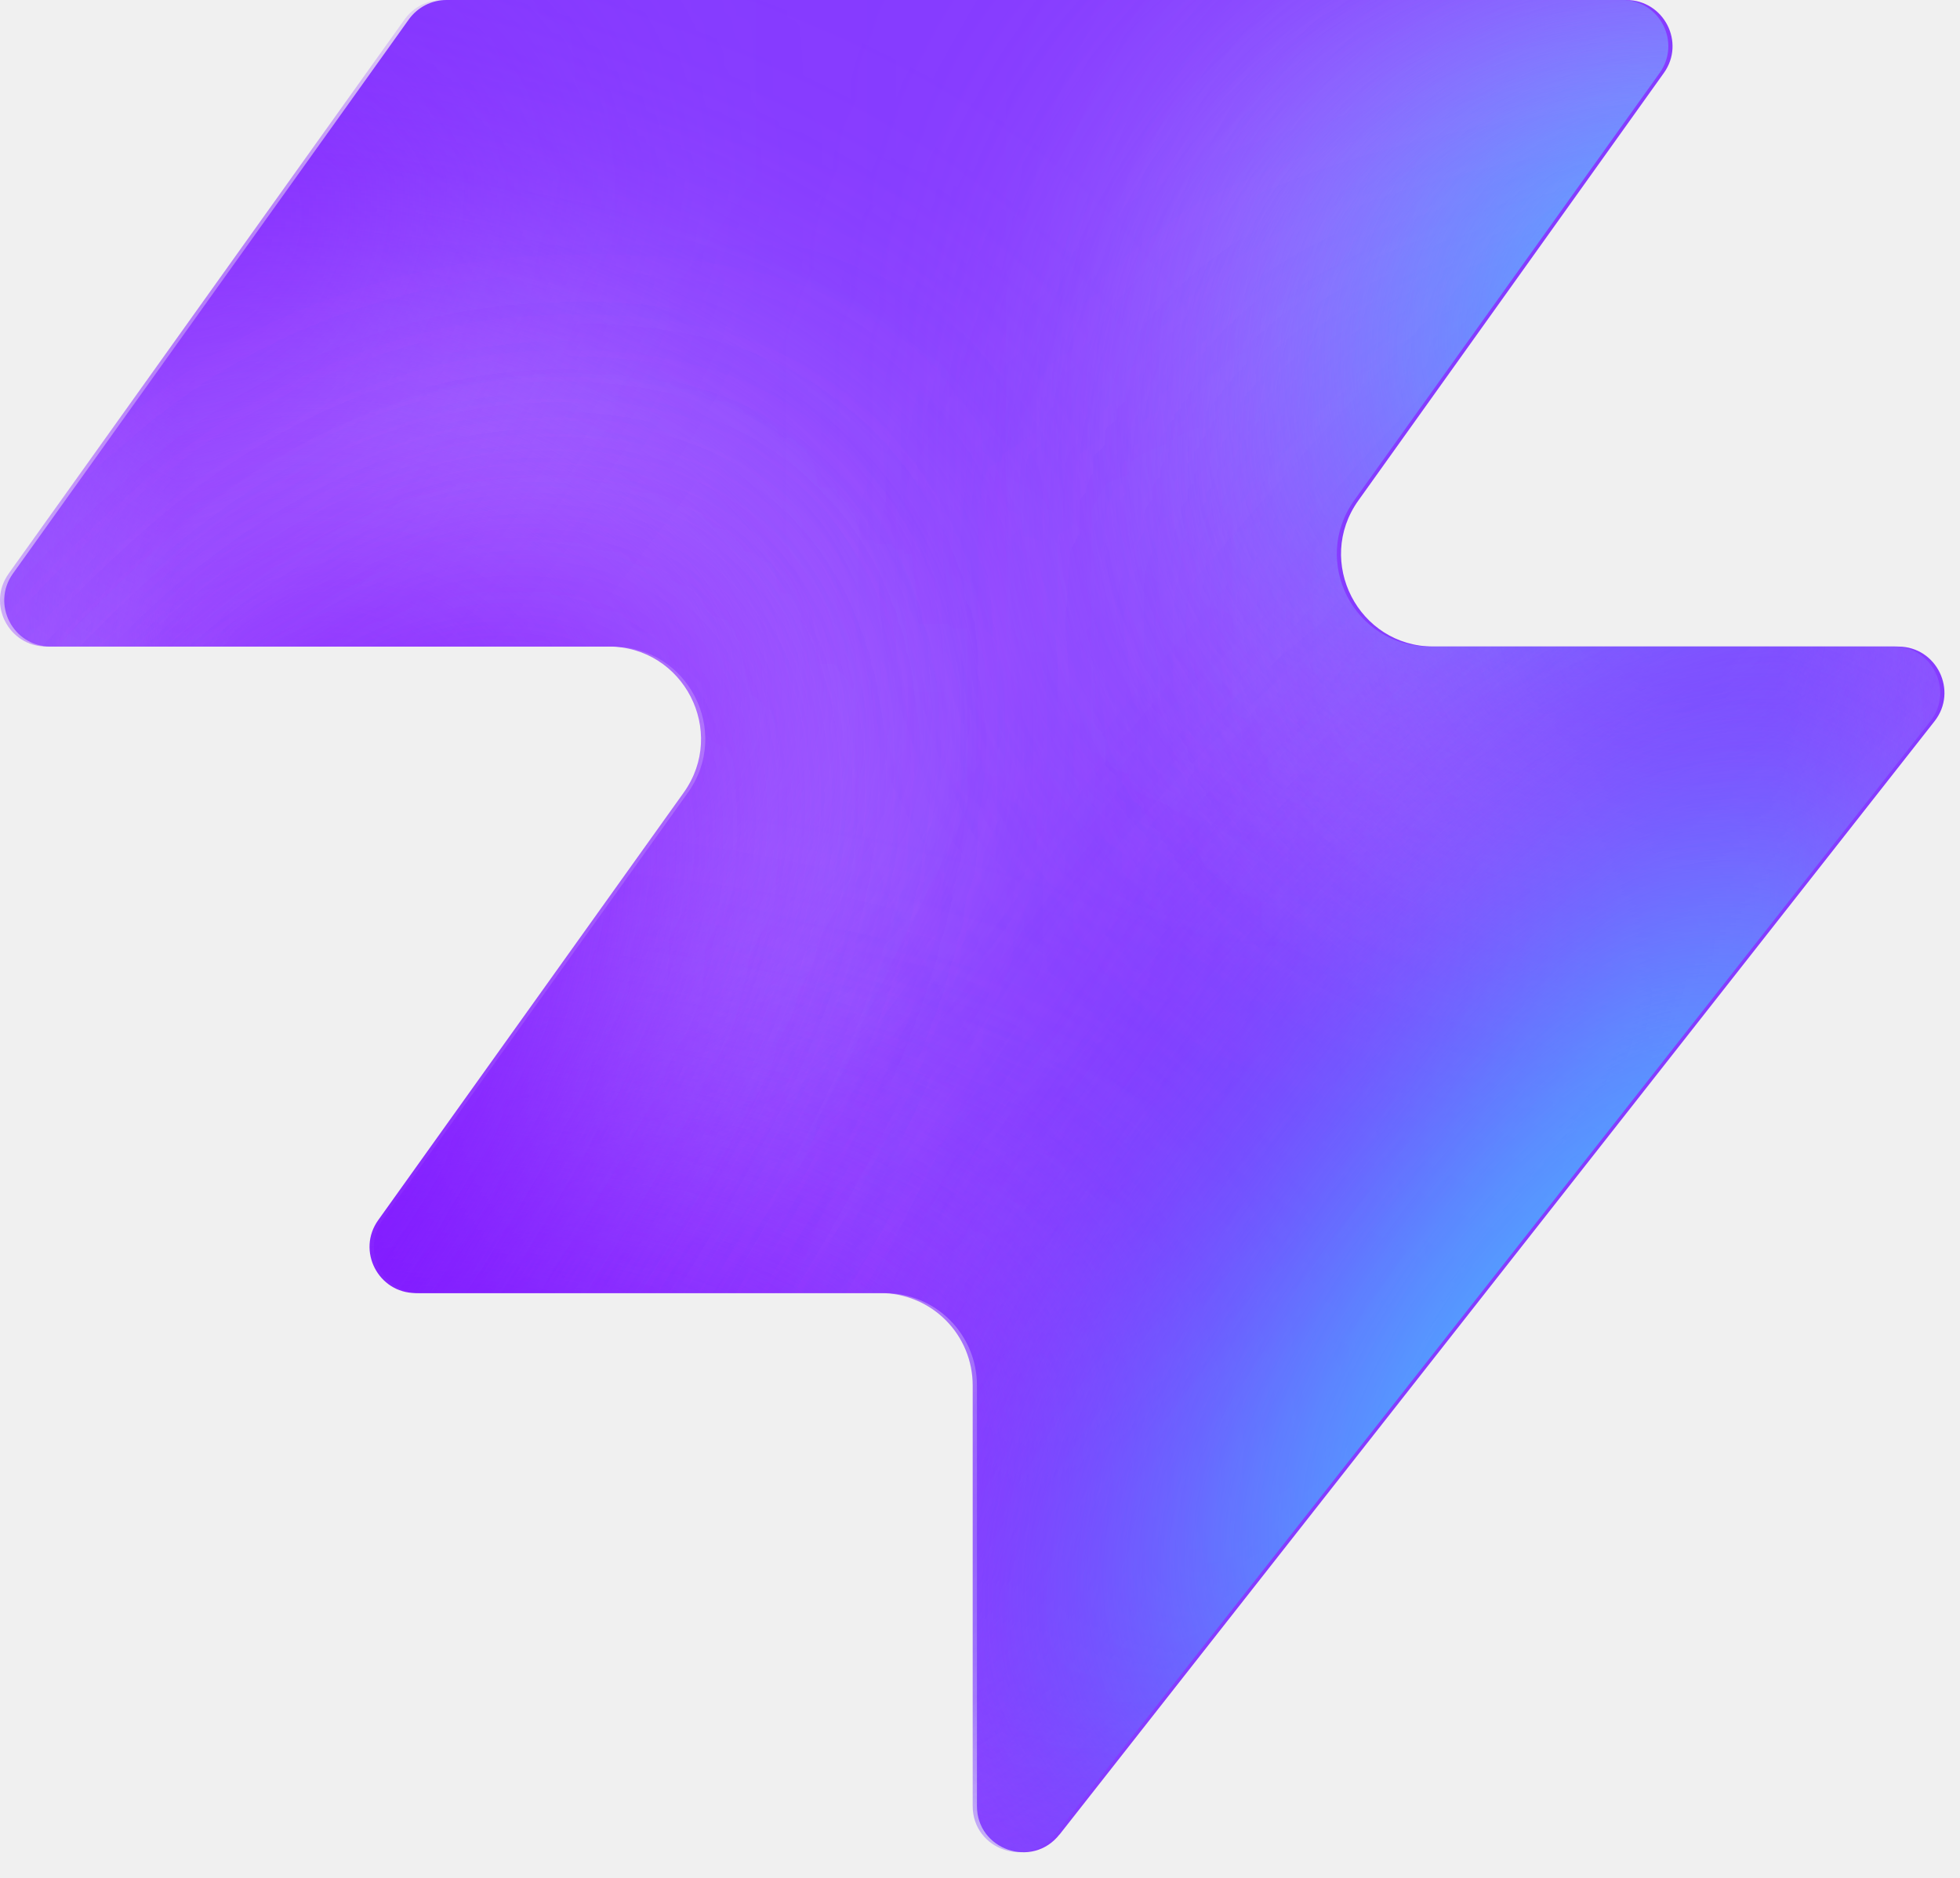
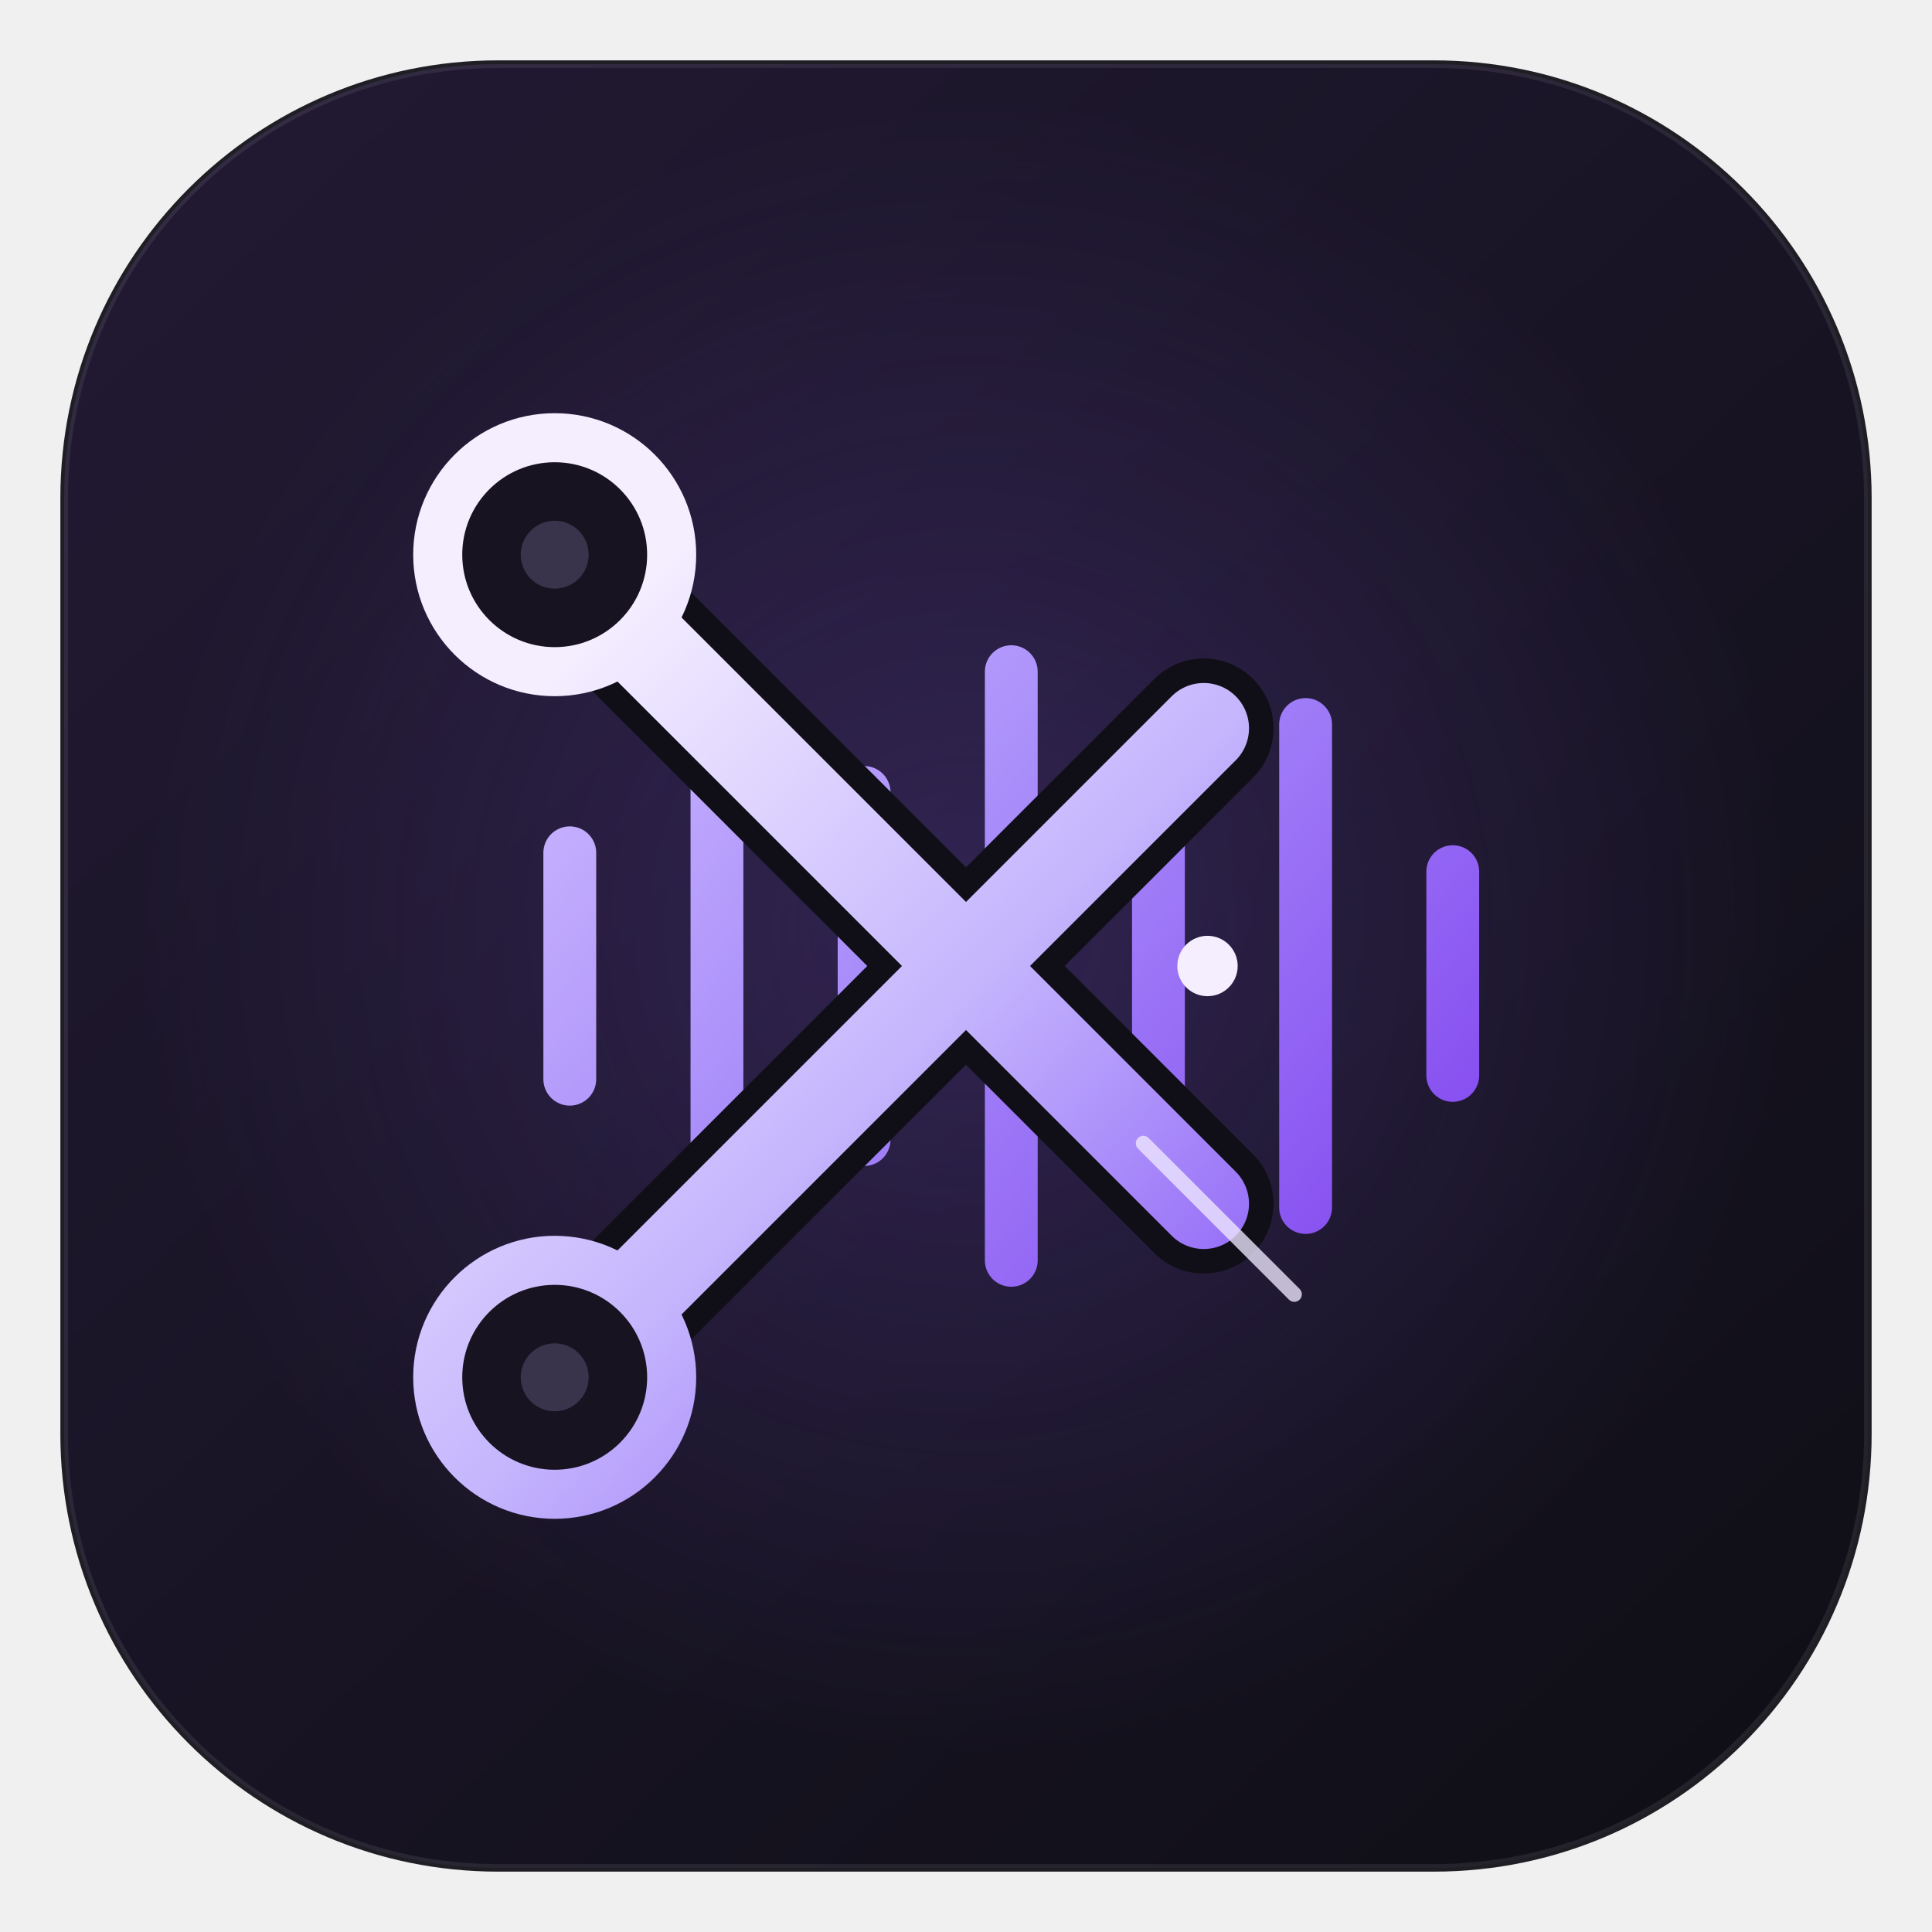
- <svg xmlns="http://www.w3.org/2000/svg" width="48" height="46" fill="none" viewBox="0 0 48 46">
-   <path fill="#863bff" d="M25.946 44.938c-.664.845-2.021.375-2.021-.698V33.937a2.26 2.26 0 0 0-2.262-2.262H10.287c-.92 0-1.456-1.04-.92-1.788l7.48-10.471c1.07-1.497 0-3.578-1.842-3.578H1.237c-.92 0-1.456-1.04-.92-1.788L10.013.474c.214-.297.556-.474.92-.474h28.894c.92 0 1.456 1.04.92 1.788l-7.48 10.471c-1.07 1.498 0 3.579 1.842 3.579h11.377c.943 0 1.473 1.088.89 1.83L25.947 44.94z" style="fill:#863bff;fill:color(display-p3 .525 .23 1);fill-opacity:1" />
-   <mask id="a" width="48" height="46" x="0" y="0" maskUnits="userSpaceOnUse" style="mask-type:alpha">
-     <path fill="#000" d="M25.842 44.938c-.664.844-2.021.375-2.021-.698V33.937a2.26 2.26 0 0 0-2.262-2.262H10.183c-.92 0-1.456-1.04-.92-1.788l7.48-10.471c1.07-1.498 0-3.579-1.842-3.579H1.133c-.92 0-1.456-1.04-.92-1.787L9.91.473c.214-.297.556-.474.92-.474h28.894c.92 0 1.456 1.04.92 1.788l-7.48 10.471c-1.07 1.498 0 3.578 1.842 3.578h11.377c.943 0 1.473 1.088.89 1.832L25.843 44.94z" style="fill:#000;fill-opacity:1" />
-   </mask>
-   <g mask="url(#a)">
-     <g filter="url(#b)">
-       <ellipse cx="5.508" cy="14.704" fill="#ede6ff" rx="5.508" ry="14.704" style="fill:#ede6ff;fill:color(display-p3 .927 .903 1);fill-opacity:1" transform="matrix(.00324 1 1 -.00324 -4.47 31.516)" />
-     </g>
-     <g filter="url(#c)">
-       <ellipse cx="10.399" cy="29.851" fill="#ede6ff" rx="10.399" ry="29.851" style="fill:#ede6ff;fill:color(display-p3 .927 .903 1);fill-opacity:1" transform="matrix(.00324 1 1 -.00324 -39.328 7.883)" />
-     </g>
-     <g filter="url(#d)">
-       <ellipse cx="5.508" cy="30.487" fill="#7e14ff" rx="5.508" ry="30.487" style="fill:#7e14ff;fill:color(display-p3 .492 .077 1);fill-opacity:1" transform="rotate(89.814 -25.913 -14.639)scale(1 -1)" />
-     </g>
-     <g filter="url(#e)">
-       <ellipse cx="5.508" cy="30.599" fill="#7e14ff" rx="5.508" ry="30.599" style="fill:#7e14ff;fill:color(display-p3 .492 .077 1);fill-opacity:1" transform="rotate(89.814 -32.644 -3.334)scale(1 -1)" />
-     </g>
-     <g filter="url(#f)">
-       <ellipse cx="5.508" cy="30.599" fill="#7e14ff" rx="5.508" ry="30.599" style="fill:#7e14ff;fill:color(display-p3 .492 .077 1);fill-opacity:1" transform="matrix(.00324 1 1 -.00324 -34.34 30.47)" />
-     </g>
-     <g filter="url(#g)">
-       <ellipse cx="14.072" cy="22.078" fill="#ede6ff" rx="14.072" ry="22.078" style="fill:#ede6ff;fill:color(display-p3 .927 .903 1);fill-opacity:1" transform="rotate(93.35 24.506 48.493)scale(-1 1)" />
-     </g>
-     <g filter="url(#h)">
-       <ellipse cx="3.47" cy="21.501" fill="#7e14ff" rx="3.47" ry="21.501" style="fill:#7e14ff;fill:color(display-p3 .492 .077 1);fill-opacity:1" transform="rotate(89.009 28.708 47.59)scale(-1 1)" />
-     </g>
-     <g filter="url(#i)">
-       <ellipse cx="3.47" cy="21.501" fill="#7e14ff" rx="3.47" ry="21.501" style="fill:#7e14ff;fill:color(display-p3 .492 .077 1);fill-opacity:1" transform="rotate(89.009 28.708 47.59)scale(-1 1)" />
-     </g>
-     <g filter="url(#j)">
-       <ellipse cx=".387" cy="8.972" fill="#7e14ff" rx="4.407" ry="29.108" style="fill:#7e14ff;fill:color(display-p3 .492 .077 1);fill-opacity:1" transform="rotate(39.51 .387 8.972)" />
-     </g>
-     <g filter="url(#k)">
-       <ellipse cx="47.523" cy="-6.092" fill="#7e14ff" rx="4.407" ry="29.108" style="fill:#7e14ff;fill:color(display-p3 .492 .077 1);fill-opacity:1" transform="rotate(37.892 47.523 -6.092)" />
-     </g>
-     <g filter="url(#l)">
-       <ellipse cx="41.412" cy="6.333" fill="#47bfff" rx="5.971" ry="9.665" style="fill:#47bfff;fill:color(display-p3 .28 .748 1);fill-opacity:1" transform="rotate(37.892 41.412 6.333)" />
-     </g>
-     <g filter="url(#m)">
-       <ellipse cx="-1.879" cy="38.332" fill="#7e14ff" rx="4.407" ry="29.108" style="fill:#7e14ff;fill:color(display-p3 .492 .077 1);fill-opacity:1" transform="rotate(37.892 -1.88 38.332)" />
-     </g>
-     <g filter="url(#n)">
-       <ellipse cx="-1.879" cy="38.332" fill="#7e14ff" rx="4.407" ry="29.108" style="fill:#7e14ff;fill:color(display-p3 .492 .077 1);fill-opacity:1" transform="rotate(37.892 -1.88 38.332)" />
-     </g>
-     <g filter="url(#o)">
-       <ellipse cx="35.651" cy="29.907" fill="#7e14ff" rx="4.407" ry="29.108" style="fill:#7e14ff;fill:color(display-p3 .492 .077 1);fill-opacity:1" transform="rotate(37.892 35.651 29.907)" />
-     </g>
-     <g filter="url(#p)">
-       <ellipse cx="38.418" cy="32.4" fill="#47bfff" rx="5.971" ry="15.297" style="fill:#47bfff;fill:color(display-p3 .28 .748 1);fill-opacity:1" transform="rotate(37.892 38.418 32.4)" />
-     </g>
+ <svg xmlns="http://www.w3.org/2000/svg" viewBox="0 0 512 512" fill="none">
+   <defs>
+     <linearGradient id="tile" x1="54" y1="38" x2="458" y2="474" gradientUnits="userSpaceOnUse">
+       <stop stop-color="#211932" />
+       <stop offset="1" stop-color="#100F17" />
+     </linearGradient>
+     <linearGradient id="signal" x1="128" y1="142" x2="390" y2="370" gradientUnits="userSpaceOnUse">
+       <stop stop-color="#D8C7FF" />
+       <stop offset=".45" stop-color="#A78BFA" />
+       <stop offset="1" stop-color="#7C3AED" />
+     </linearGradient>
+     <linearGradient id="steel" x1="160" y1="165" x2="350" y2="350" gradientUnits="userSpaceOnUse">
+       <stop stop-color="#F4EEFF" />
+       <stop offset=".52" stop-color="#C4B5FD" />
+       <stop offset="1" stop-color="#8B5CF6" />
+     </linearGradient>
+     <radialGradient id="aura" cx="0" cy="0" r="1" gradientTransform="matrix(0 220 -220 0 256 246)" gradientUnits="userSpaceOnUse">
+       <stop stop-color="#8B5CF6" stop-opacity=".22" />
+       <stop offset="1" stop-color="#8B5CF6" stop-opacity="0" />
+     </radialGradient>
+   </defs>
+   <rect x="16" y="16" width="480" height="480" rx="116" fill="#0C0B12" />
+   <rect x="17" y="17" width="478" height="478" rx="115" fill="url(#tile)" stroke="#FFFFFF" stroke-opacity=".08" stroke-width="2" />
+   <rect x="18" y="18" width="476" height="476" rx="114" fill="url(#aura)" />
+   <g stroke="url(#signal)" stroke-linecap="round" stroke-width="14">
+     <path d="M151 226v60M190 184v144M229 210v92M268 178v156M307 215v82M346 192v128M385 231v54" />
  </g>
-   <defs>
-     <filter id="b" width="60.045" height="41.654" x="-19.77" y="16.149" color-interpolation-filters="sRGB" filterUnits="userSpaceOnUse">
-       <feFlood flood-opacity="0" result="BackgroundImageFix" />
-       <feBlend in="SourceGraphic" in2="BackgroundImageFix" result="shape" />
-       <feGaussianBlur result="effect1_foregroundBlur_2002_17158" stdDeviation="7.659" />
-     </filter>
-     <filter id="c" width="90.34" height="51.437" x="-54.613" y="-7.533" color-interpolation-filters="sRGB" filterUnits="userSpaceOnUse">
-       <feFlood flood-opacity="0" result="BackgroundImageFix" />
-       <feBlend in="SourceGraphic" in2="BackgroundImageFix" result="shape" />
-       <feGaussianBlur result="effect1_foregroundBlur_2002_17158" stdDeviation="7.659" />
-     </filter>
-     <filter id="d" width="79.355" height="29.4" x="-49.64" y="2.03" color-interpolation-filters="sRGB" filterUnits="userSpaceOnUse">
-       <feFlood flood-opacity="0" result="BackgroundImageFix" />
-       <feBlend in="SourceGraphic" in2="BackgroundImageFix" result="shape" />
-       <feGaussianBlur result="effect1_foregroundBlur_2002_17158" stdDeviation="4.596" />
-     </filter>
-     <filter id="e" width="79.579" height="29.4" x="-45.045" y="20.029" color-interpolation-filters="sRGB" filterUnits="userSpaceOnUse">
-       <feFlood flood-opacity="0" result="BackgroundImageFix" />
-       <feBlend in="SourceGraphic" in2="BackgroundImageFix" result="shape" />
-       <feGaussianBlur result="effect1_foregroundBlur_2002_17158" stdDeviation="4.596" />
-     </filter>
-     <filter id="f" width="79.579" height="29.4" x="-43.513" y="21.178" color-interpolation-filters="sRGB" filterUnits="userSpaceOnUse">
-       <feFlood flood-opacity="0" result="BackgroundImageFix" />
-       <feBlend in="SourceGraphic" in2="BackgroundImageFix" result="shape" />
-       <feGaussianBlur result="effect1_foregroundBlur_2002_17158" stdDeviation="4.596" />
-     </filter>
-     <filter id="g" width="74.749" height="58.852" x="15.756" y="-17.901" color-interpolation-filters="sRGB" filterUnits="userSpaceOnUse">
-       <feFlood flood-opacity="0" result="BackgroundImageFix" />
-       <feBlend in="SourceGraphic" in2="BackgroundImageFix" result="shape" />
-       <feGaussianBlur result="effect1_foregroundBlur_2002_17158" stdDeviation="7.659" />
-     </filter>
-     <filter id="h" width="61.377" height="25.362" x="23.548" y="2.284" color-interpolation-filters="sRGB" filterUnits="userSpaceOnUse">
-       <feFlood flood-opacity="0" result="BackgroundImageFix" />
-       <feBlend in="SourceGraphic" in2="BackgroundImageFix" result="shape" />
-       <feGaussianBlur result="effect1_foregroundBlur_2002_17158" stdDeviation="4.596" />
-     </filter>
-     <filter id="i" width="61.377" height="25.362" x="23.548" y="2.284" color-interpolation-filters="sRGB" filterUnits="userSpaceOnUse">
-       <feFlood flood-opacity="0" result="BackgroundImageFix" />
-       <feBlend in="SourceGraphic" in2="BackgroundImageFix" result="shape" />
-       <feGaussianBlur result="effect1_foregroundBlur_2002_17158" stdDeviation="4.596" />
-     </filter>
-     <filter id="j" width="56.045" height="63.649" x="-27.636" y="-22.853" color-interpolation-filters="sRGB" filterUnits="userSpaceOnUse">
-       <feFlood flood-opacity="0" result="BackgroundImageFix" />
-       <feBlend in="SourceGraphic" in2="BackgroundImageFix" result="shape" />
-       <feGaussianBlur result="effect1_foregroundBlur_2002_17158" stdDeviation="4.596" />
-     </filter>
-     <filter id="k" width="54.814" height="64.646" x="20.116" y="-38.415" color-interpolation-filters="sRGB" filterUnits="userSpaceOnUse">
-       <feFlood flood-opacity="0" result="BackgroundImageFix" />
-       <feBlend in="SourceGraphic" in2="BackgroundImageFix" result="shape" />
-       <feGaussianBlur result="effect1_foregroundBlur_2002_17158" stdDeviation="4.596" />
-     </filter>
-     <filter id="l" width="33.541" height="35.313" x="24.641" y="-11.323" color-interpolation-filters="sRGB" filterUnits="userSpaceOnUse">
-       <feFlood flood-opacity="0" result="BackgroundImageFix" />
-       <feBlend in="SourceGraphic" in2="BackgroundImageFix" result="shape" />
-       <feGaussianBlur result="effect1_foregroundBlur_2002_17158" stdDeviation="4.596" />
-     </filter>
-     <filter id="m" width="54.814" height="64.646" x="-29.286" y="6.009" color-interpolation-filters="sRGB" filterUnits="userSpaceOnUse">
-       <feFlood flood-opacity="0" result="BackgroundImageFix" />
-       <feBlend in="SourceGraphic" in2="BackgroundImageFix" result="shape" />
-       <feGaussianBlur result="effect1_foregroundBlur_2002_17158" stdDeviation="4.596" />
-     </filter>
-     <filter id="n" width="54.814" height="64.646" x="-29.286" y="6.009" color-interpolation-filters="sRGB" filterUnits="userSpaceOnUse">
-       <feFlood flood-opacity="0" result="BackgroundImageFix" />
-       <feBlend in="SourceGraphic" in2="BackgroundImageFix" result="shape" />
-       <feGaussianBlur result="effect1_foregroundBlur_2002_17158" stdDeviation="4.596" />
-     </filter>
-     <filter id="o" width="54.814" height="64.646" x="8.244" y="-2.416" color-interpolation-filters="sRGB" filterUnits="userSpaceOnUse">
-       <feFlood flood-opacity="0" result="BackgroundImageFix" />
-       <feBlend in="SourceGraphic" in2="BackgroundImageFix" result="shape" />
-       <feGaussianBlur result="effect1_foregroundBlur_2002_17158" stdDeviation="4.596" />
-     </filter>
-     <filter id="p" width="39.409" height="43.623" x="18.713" y="10.588" color-interpolation-filters="sRGB" filterUnits="userSpaceOnUse">
-       <feFlood flood-opacity="0" result="BackgroundImageFix" />
-       <feBlend in="SourceGraphic" in2="BackgroundImageFix" result="shape" />
-       <feGaussianBlur result="effect1_foregroundBlur_2002_17158" stdDeviation="4.596" />
-     </filter>
-   </defs>
+   <path d="M168 168 319 319M168 344l151-151" stroke="#100F17" stroke-width="37" stroke-linecap="round" />
+   <path d="M168 168 319 319M168 344l151-151" stroke="url(#steel)" stroke-width="24" stroke-linecap="round" />
+   <path d="m303 303 40 40" stroke="#EEE8FF" stroke-opacity=".78" stroke-width="4" stroke-linecap="round" />
+   <circle cx="147" cy="147" r="31" fill="#171321" stroke="url(#steel)" stroke-width="13" />
+   <circle cx="147" cy="365" r="31" fill="#171321" stroke="url(#steel)" stroke-width="13" />
+   <circle cx="147" cy="147" r="9" fill="#C4B5FD" fill-opacity=".2" />
+   <circle cx="147" cy="365" r="9" fill="#C4B5FD" fill-opacity=".2" />
+   <circle cx="320" cy="256" r="8" fill="#F4EEFF" />
</svg>
